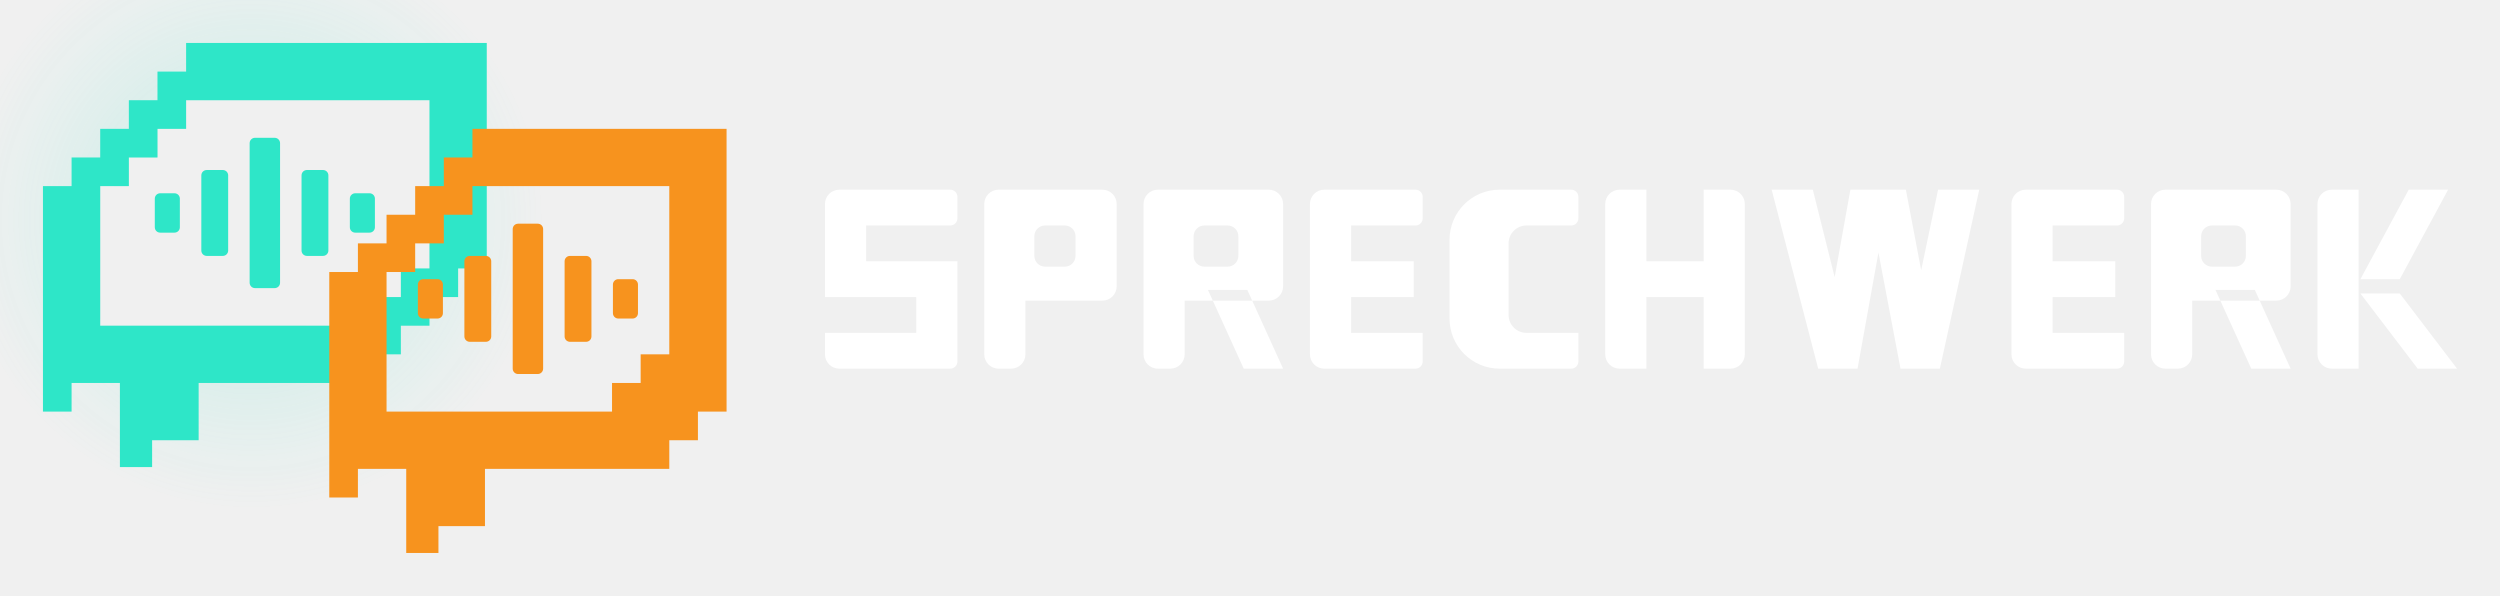
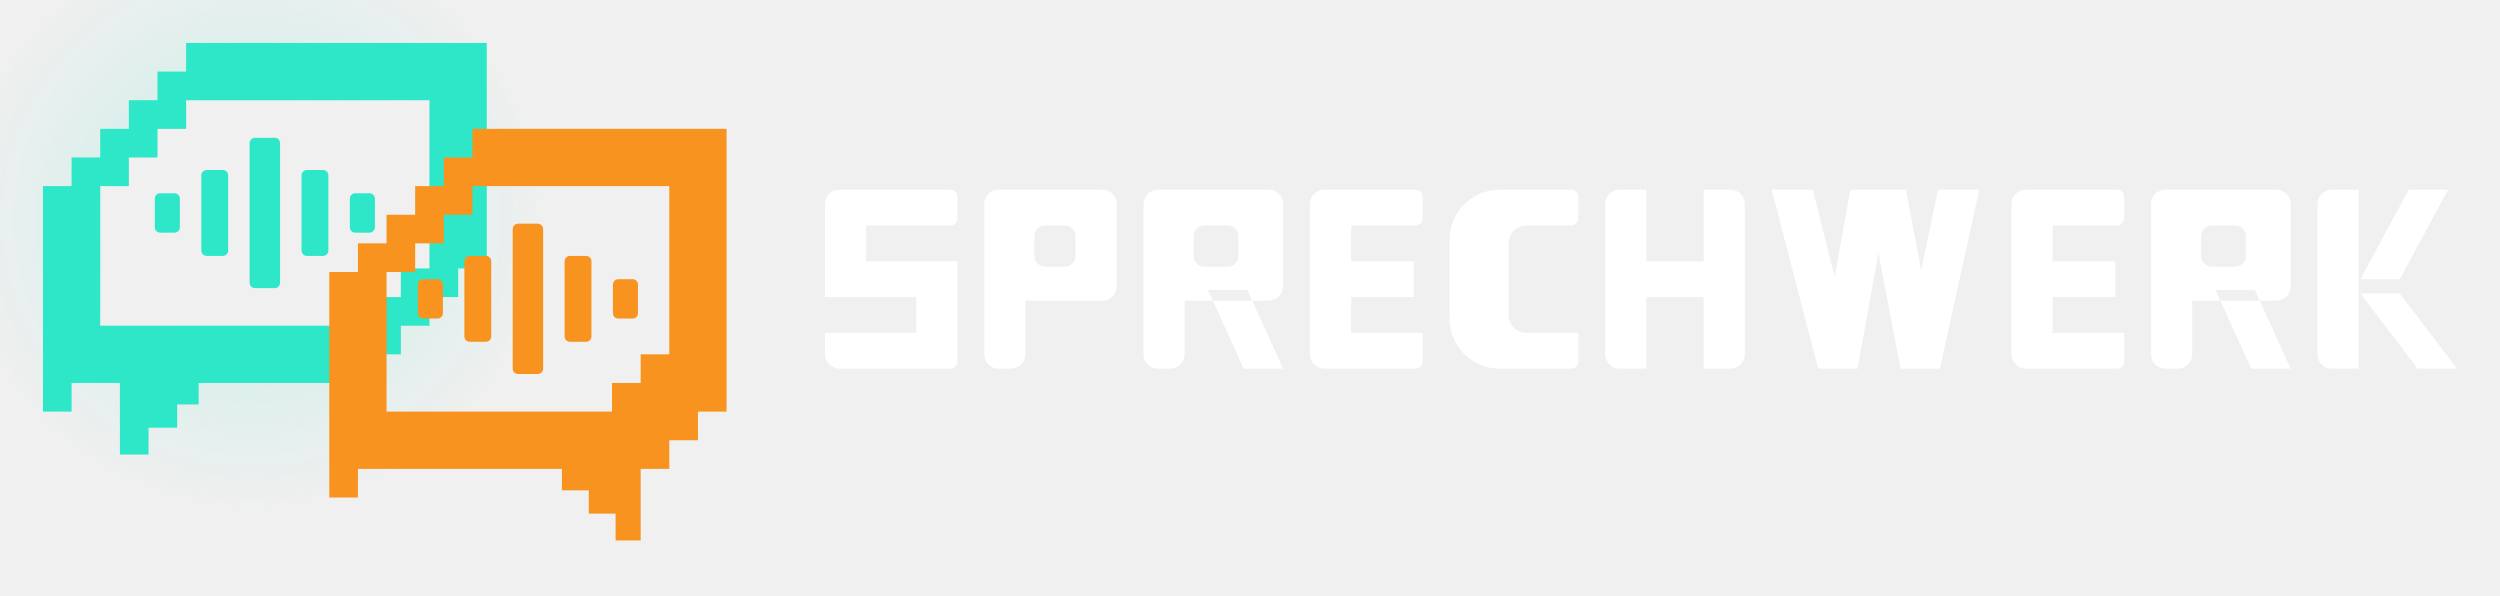
<svg xmlns="http://www.w3.org/2000/svg" width="1397" height="333" viewBox="0 0 1397 333">
  <defs>
    <radialGradient id="glut-tuerkis">
      <stop offset="0" stop-color="#2EE6C8" stop-opacity="0.30" />
      <stop offset="0.55" stop-color="#2EE6C8" stop-opacity="0.10" />
      <stop offset="1" stop-color="#2EE6C8" stop-opacity="0" />
    </radialGradient>
  </defs>
  <g id="zeichen" transform="translate(24 24)">
    <g id="blase-hinten">
      <mask id="loch-hinten" maskUnits="userSpaceOnUse" x="-80" y="-80" width="408" height="450">
        <rect x="-80" y="-80" width="408" height="450" fill="#FFFFFF" />
        <path d="M80 32 L80 48 L64 48 L64 64 L48 64 L48 80 L32 80 L32 158 L168 158 L184 158 L184 142 L200 142 L200 126 L216 126 L216 110 L216 32 L48 32 L80 32 Z" fill="#000000" />
      </mask>
      <ellipse cx="116.56" cy="98.8" rx="163.68" ry="161.5" fill="url(#glut-tuerkis)" mask="url(#loch-hinten)" />
-       <path d="M43 165 L87 165 L87 222 L61 222 L61 237 L43 237 L43 165 Z M80 0 L232 0 L248 0 L248 16 L248 110 L248 126 L232 126 L232 142 L216 142 L216 158 L200 158 L200 174 L184 174 L184 190 L168 190 L16 190 L16 206 L0 206 L0 80 L16 80 L16 64 L32 64 L32 48 L48 48 L48 32 L64 32 L64 16 L80 16 L80 0 Z M80 32 L80 48 L64 48 L64 64 L48 64 L48 80 L32 80 L32 158 L168 158 L184 158 L184 142 L200 142 L200 126 L216 126 L216 110 L216 32 L48 32 L80 32 Z" fill="#2EE6C8" fill-rule="nonzero" />
+       <path d="M43 190 L87 190 L87 202 L75 202 L75 215 L59 215 L59 230 L43 230 Z M80 0 L232 0 L248 0 L248 16 L248 110 L248 126 L232 126 L232 142 L216 142 L216 158 L200 158 L200 174 L184 174 L184 190 L168 190 L16 190 L16 206 L0 206 L0 80 L16 80 L16 64 L32 64 L32 48 L48 48 L48 32 L64 32 L64 16 L80 16 L80 0 Z M80 32 L80 48 L64 48 L64 64 L48 64 L48 80 L32 80 L32 158 L168 158 L184 158 L184 142 L200 142 L200 126 L216 126 L216 110 L216 32 L48 32 L80 32 Z" fill="#2EE6C8" fill-rule="nonzero" />
      <path d="M65.5 84 H73.5 A3 3 0 0 1 76.5 87 V103 A3 3 0 0 1 73.5 106 H65.5 A3 3 0 0 1 62.5 103 V87 A3 3 0 0 1 65.5 84 Z" fill="#2EE6C8" />
      <path d="M91.5 71 H100.5 A3 3 0 0 1 103.5 74 V116 A3 3 0 0 1 100.5 119 H91.5 A3 3 0 0 1 88.5 116 V74 A3 3 0 0 1 91.5 71 Z" fill="#2EE6C8" />
      <path d="M118.5 53 H129.5 A3 3 0 0 1 132.5 56 V134 A3 3 0 0 1 129.5 137 H118.5 A3 3 0 0 1 115.5 134 V56 A3 3 0 0 1 118.5 53 Z" fill="#2EE6C8" />
      <path d="M147.5 71 H156.5 A3 3 0 0 1 159.5 74 V116 A3 3 0 0 1 156.5 119 H147.5 A3 3 0 0 1 144.5 116 V74 A3 3 0 0 1 147.5 71 Z" fill="#2EE6C8" />
      <path d="M174.5 84 H182.5 A3 3 0 0 1 185.5 87 V103 A3 3 0 0 1 182.5 106 H174.5 A3 3 0 0 1 171.5 103 V87 A3 3 0 0 1 174.5 84 Z" fill="#2EE6C8" />
    </g>
    <g id="blase-vorn" transform="translate(160 48)">
-       <path d="M43 165 L87 165 L87 222 L61 222 L61 237 L43 237 L43 165 Z M80 0 L206 0 L222 0 L222 16 L222 142 L222 158 L206 158 L206 174 L190 174 L190 190 L174 190 L16 190 L16 206 L0 206 L0 80 L16 80 L16 64 L32 64 L32 48 L48 48 L48 32 L64 32 L64 16 L80 16 L80 0 Z M80 32 L80 48 L64 48 L64 64 L48 64 L48 80 L32 80 L32 158 L142 158 L158 158 L158 142 L174 142 L174 126 L190 126 L190 110 L190 32 L48 32 L80 32 Z" fill="#F7931E" fill-rule="nonzero" />
+       <path d="M130 190 L174 190 L174 230 L160 230 L160 215 L145 215 L145 202 L130 202 Z M80 0 L206 0 L222 0 L222 16 L222 142 L222 158 L206 158 L206 174 L190 174 L190 190 L174 190 L16 190 L16 206 L0 206 L0 80 L16 80 L16 64 L32 64 L32 48 L48 48 L48 32 L64 32 L64 16 L80 16 L80 0 Z M80 32 L80 48 L64 48 L64 64 L48 64 L48 80 L32 80 L32 158 L142 158 L158 158 L158 142 L174 142 L174 126 L190 126 L190 110 L190 32 L48 32 L80 32 Z" fill="#F7931E" fill-rule="nonzero" />
      <path d="M52.5 84 H60.5 A3 3 0 0 1 63.5 87 V103 A3 3 0 0 1 60.5 106 H52.5 A3 3 0 0 1 49.5 103 V87 A3 3 0 0 1 52.5 84 Z" fill="#F7931E" />
      <path d="M78.5 71 H87.5 A3 3 0 0 1 90.5 74 V116 A3 3 0 0 1 87.5 119 H78.5 A3 3 0 0 1 75.5 116 V74 A3 3 0 0 1 78.5 71 Z" fill="#F7931E" />
      <path d="M105.5 53 H116.5 A3 3 0 0 1 119.5 56 V134 A3 3 0 0 1 116.5 137 H105.5 A3 3 0 0 1 102.5 134 V56 A3 3 0 0 1 105.5 53 Z" fill="#F7931E" />
      <path d="M134.5 71 H143.5 A3 3 0 0 1 146.5 74 V116 A3 3 0 0 1 143.5 119 H134.5 A3 3 0 0 1 131.5 116 V74 A3 3 0 0 1 134.5 71 Z" fill="#F7931E" />
      <path d="M161.5 84 H169.5 A3 3 0 0 1 172.5 87 V103 A3 3 0 0 1 169.5 106 H161.5 A3 3 0 0 1 158.5 103 V87 A3 3 0 0 1 161.5 84 Z" fill="#F7931E" />
    </g>
  </g>
  <g transform="translate(461 106)">
    <g id="schriftzug" fill="#FFFFFF" fill-rule="nonzero">
      <path transform="translate(0 0)" d="M74 0 L8 0 A8 8 0 0 0 0 8 L0 60 L51 60 L51 80 L0 80 L0 92 A8 8 0 0 0 8 100 L70 100 A4 4 0 0 0 74 96 L74 40 L23 40 L23 20 L70 20 A4 4 0 0 0 74 16 L74 4 A4 4 0 0 0 70 0 Z" />
      <path transform="translate(89 0)" d="M74 0 L8 0 A8 8 0 0 0 0 8 L0 92 A8 8 0 0 0 8 100 L15 100 A8 8 0 0 0 23 92 L23 62 L66 62 A8 8 0 0 0 74 54 L74 8 A8 8 0 0 0 66 0 Z M51 20 L51 37 A6 6 0 0 1 45 43 L34 43 A6 6 0 0 1 28 37 L28 26 A6 6 0 0 1 34 20 L45 20 A6 6 0 0 1 51 26 Z" />
      <path transform="translate(178 0)" d="M78 0 L8 0 A8 8 0 0 0 0 8 L0 92 A8 8 0 0 0 8 100 L15 100 A8 8 0 0 0 23 92 L23 62 L70 62 A8 8 0 0 0 78 54 L78 8 A8 8 0 0 0 70 0 Z M36 56 L58 56 L78 100 L56 100 L36 56 Z M53 20 L53 37 A6 6 0 0 1 47 43 L34 43 A6 6 0 0 1 28 37 L28 26 A6 6 0 0 1 34 20 L47 20 A6 6 0 0 1 53 26 Z" />
      <path transform="translate(271 0)" d="M63 0 L8 0 A8 8 0 0 0 0 8 L0 92 A8 8 0 0 0 8 100 L59 100 A4 4 0 0 0 63 96 L63 80 L23 80 L23 60 L58 60 L58 40 L23 40 L23 20 L59 20 A4 4 0 0 0 63 16 L63 4 A4 4 0 0 0 59 0 Z" />
      <path transform="translate(349 0)" d="M72 0 L28 0 A28 28 0 0 0 0 28 L0 72 A28 28 0 0 0 28 100 L68 100 A4 4 0 0 0 72 96 L72 80 L43 80 A10 10 0 0 1 33 70 L33 30 A10 10 0 0 1 43 20 L68 20 A4 4 0 0 0 72 16 L72 4 A4 4 0 0 0 68 0 Z" />
      <path transform="translate(436 0)" d="M0 0 L23 0 L23 40 L55 40 L55 0 L70 0 A8 8 0 0 1 78 8 L78 92 A8 8 0 0 1 70 100 L55 100 L55 60 L23 60 L23 100 L8 100 A8 8 0 0 1 0 92 L0 8 A8 8 0 0 1 8 0 Z" />
      <path transform="translate(529 0)" d="M0 0 L23 0 L48 100 L26 100 L0 0 Z M44 0 L66 0 L48 100 L26 100 L44 0 Z M53 0 L75 0 L94 100 L72 100 L53 0 Z M93 0 L116 0 L94 100 L72 100 L93 0 Z" />
      <path transform="translate(663 0)" d="M63 0 L8 0 A8 8 0 0 0 0 8 L0 92 A8 8 0 0 0 8 100 L59 100 A4 4 0 0 0 63 96 L63 80 L23 80 L23 60 L58 60 L58 40 L23 40 L23 20 L59 20 A4 4 0 0 0 63 16 L63 4 A4 4 0 0 0 59 0 Z" />
      <path transform="translate(741 0)" d="M78 0 L8 0 A8 8 0 0 0 0 8 L0 92 A8 8 0 0 0 8 100 L15 100 A8 8 0 0 0 23 92 L23 62 L70 62 A8 8 0 0 0 78 54 L78 8 A8 8 0 0 0 70 0 Z M36 56 L58 56 L78 100 L56 100 L36 56 Z M53 20 L53 37 A6 6 0 0 1 47 43 L34 43 A6 6 0 0 1 28 37 L28 26 A6 6 0 0 1 34 20 L47 20 A6 6 0 0 1 53 26 Z" />
      <path transform="translate(834 0)" d="M0 0 L23 0 L23 100 L8 100 A8 8 0 0 1 0 92 L0 8 A8 8 0 0 1 8 0 Z M24 50 L46 50 L73 0 L51 0 L24 50 Z M24 58 L46 58 L78 100 L56 100 L24 58 Z" />
    </g>
  </g>
</svg>
